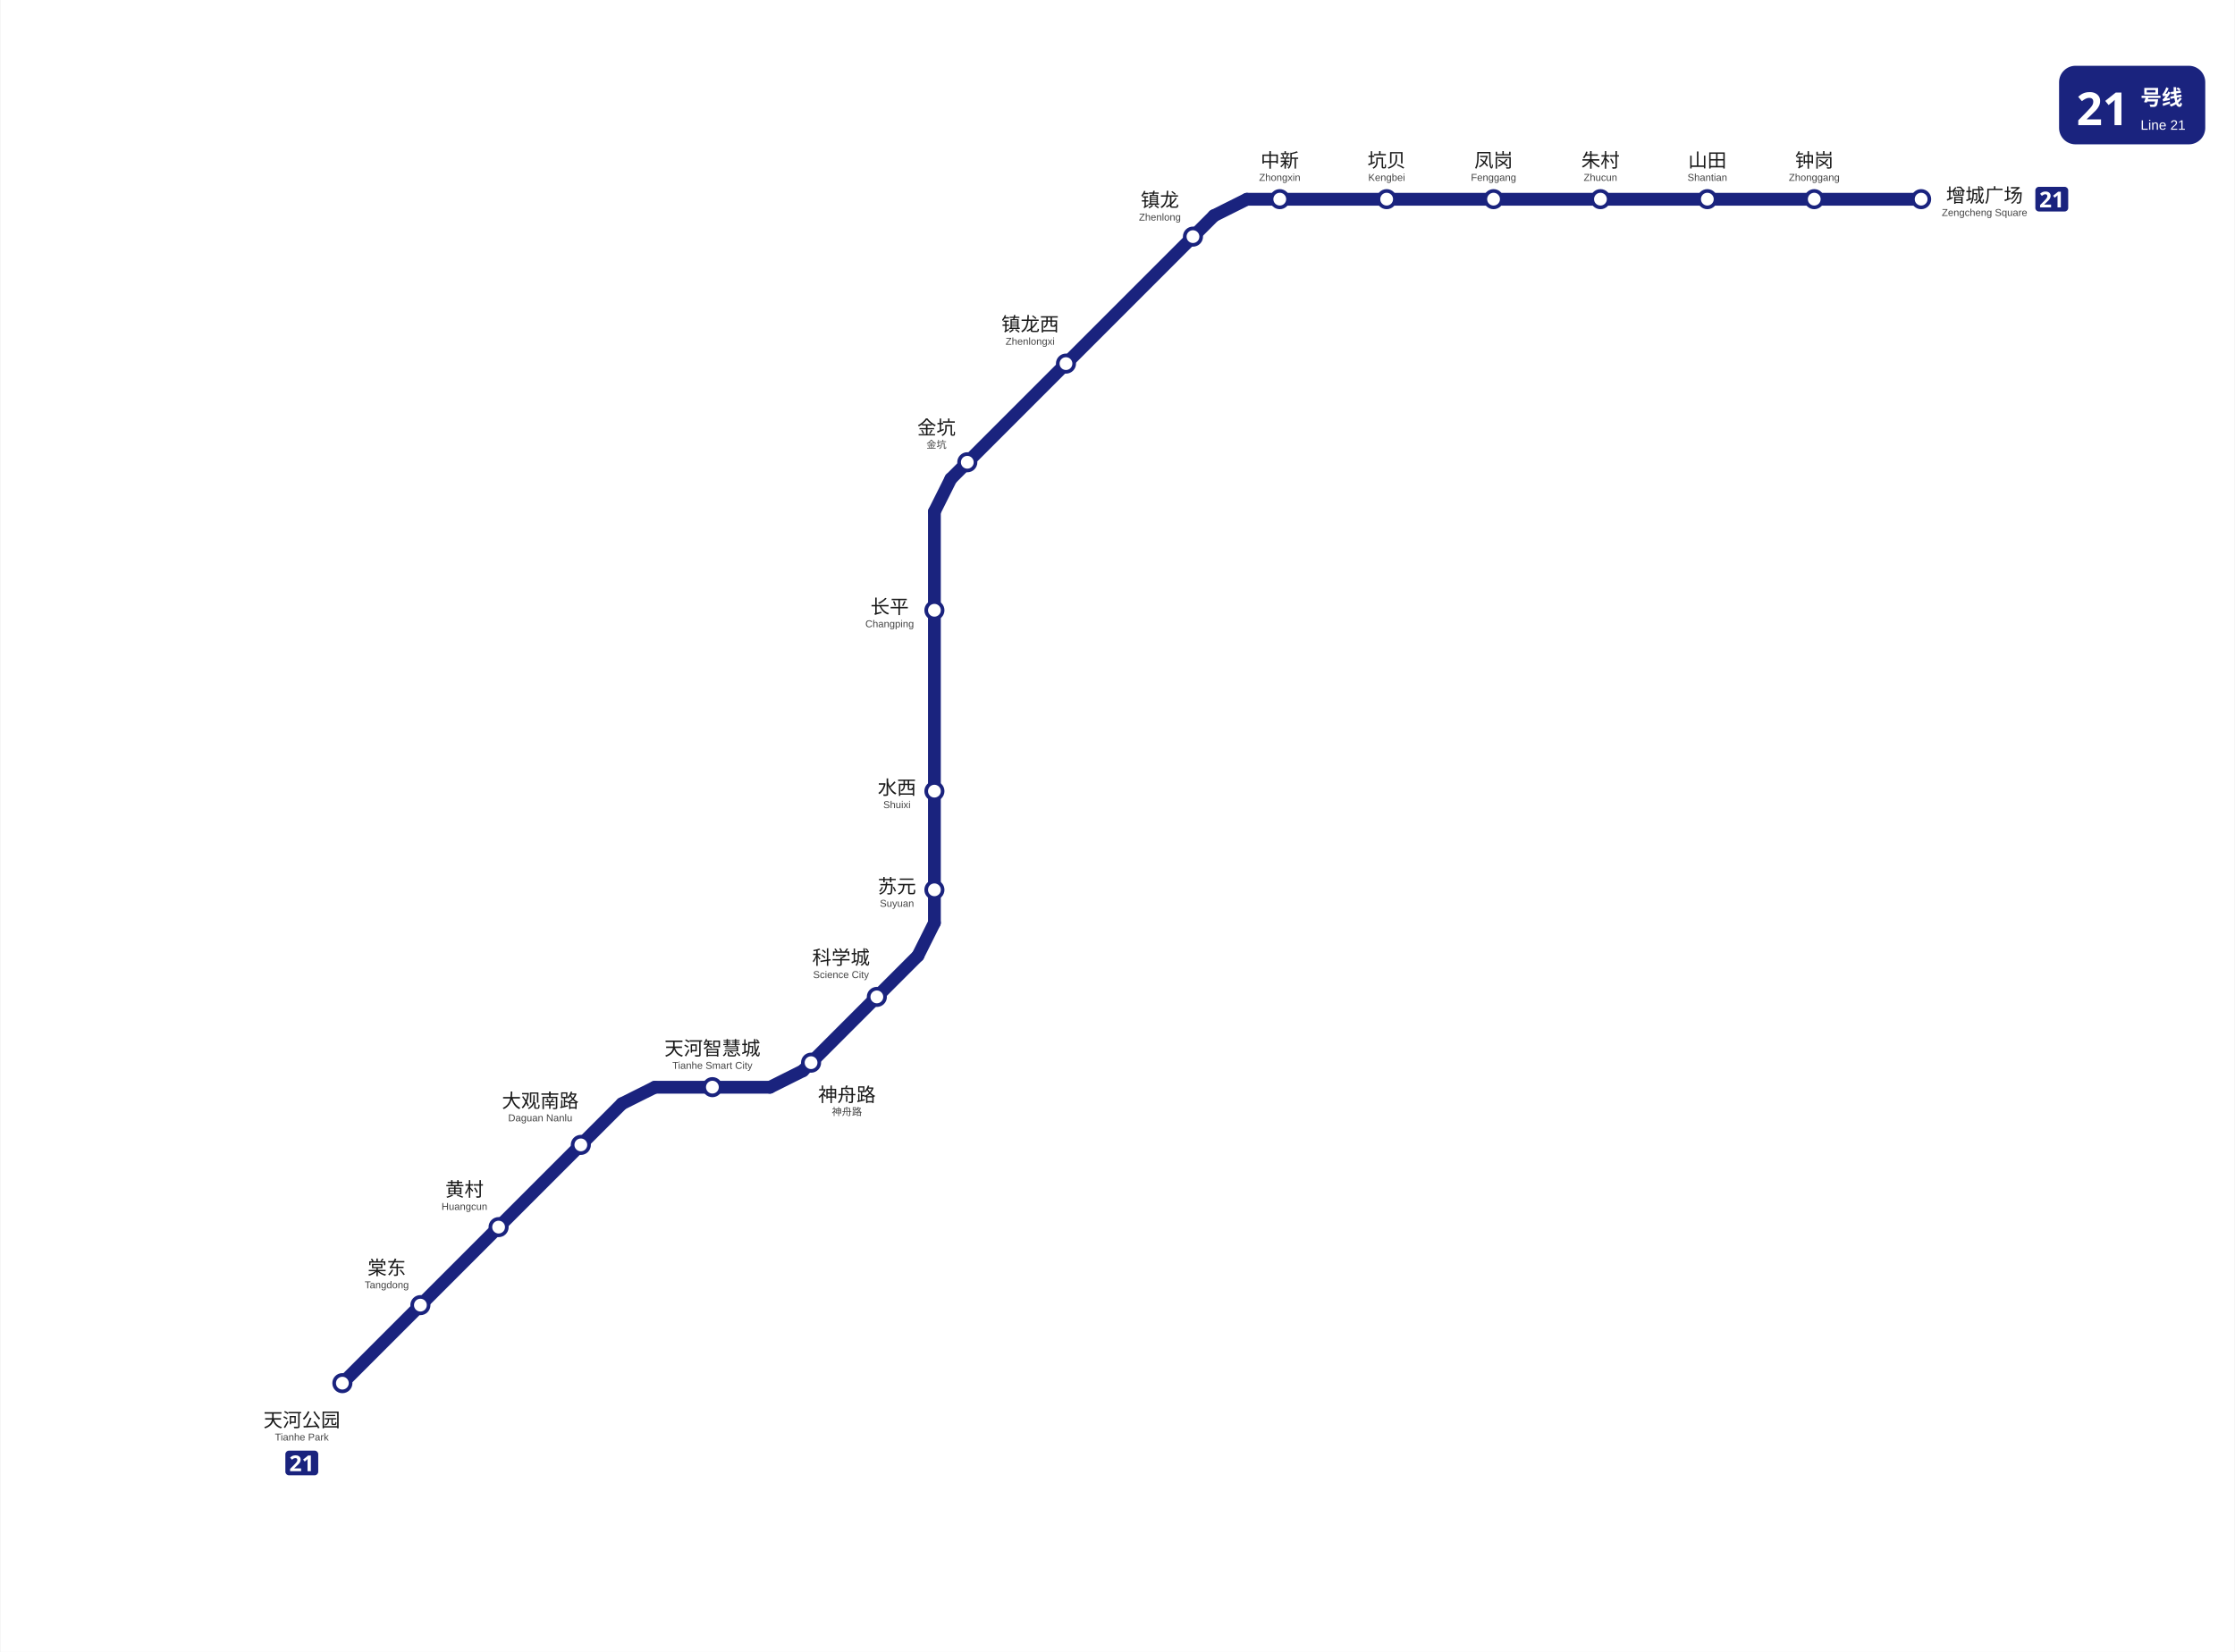
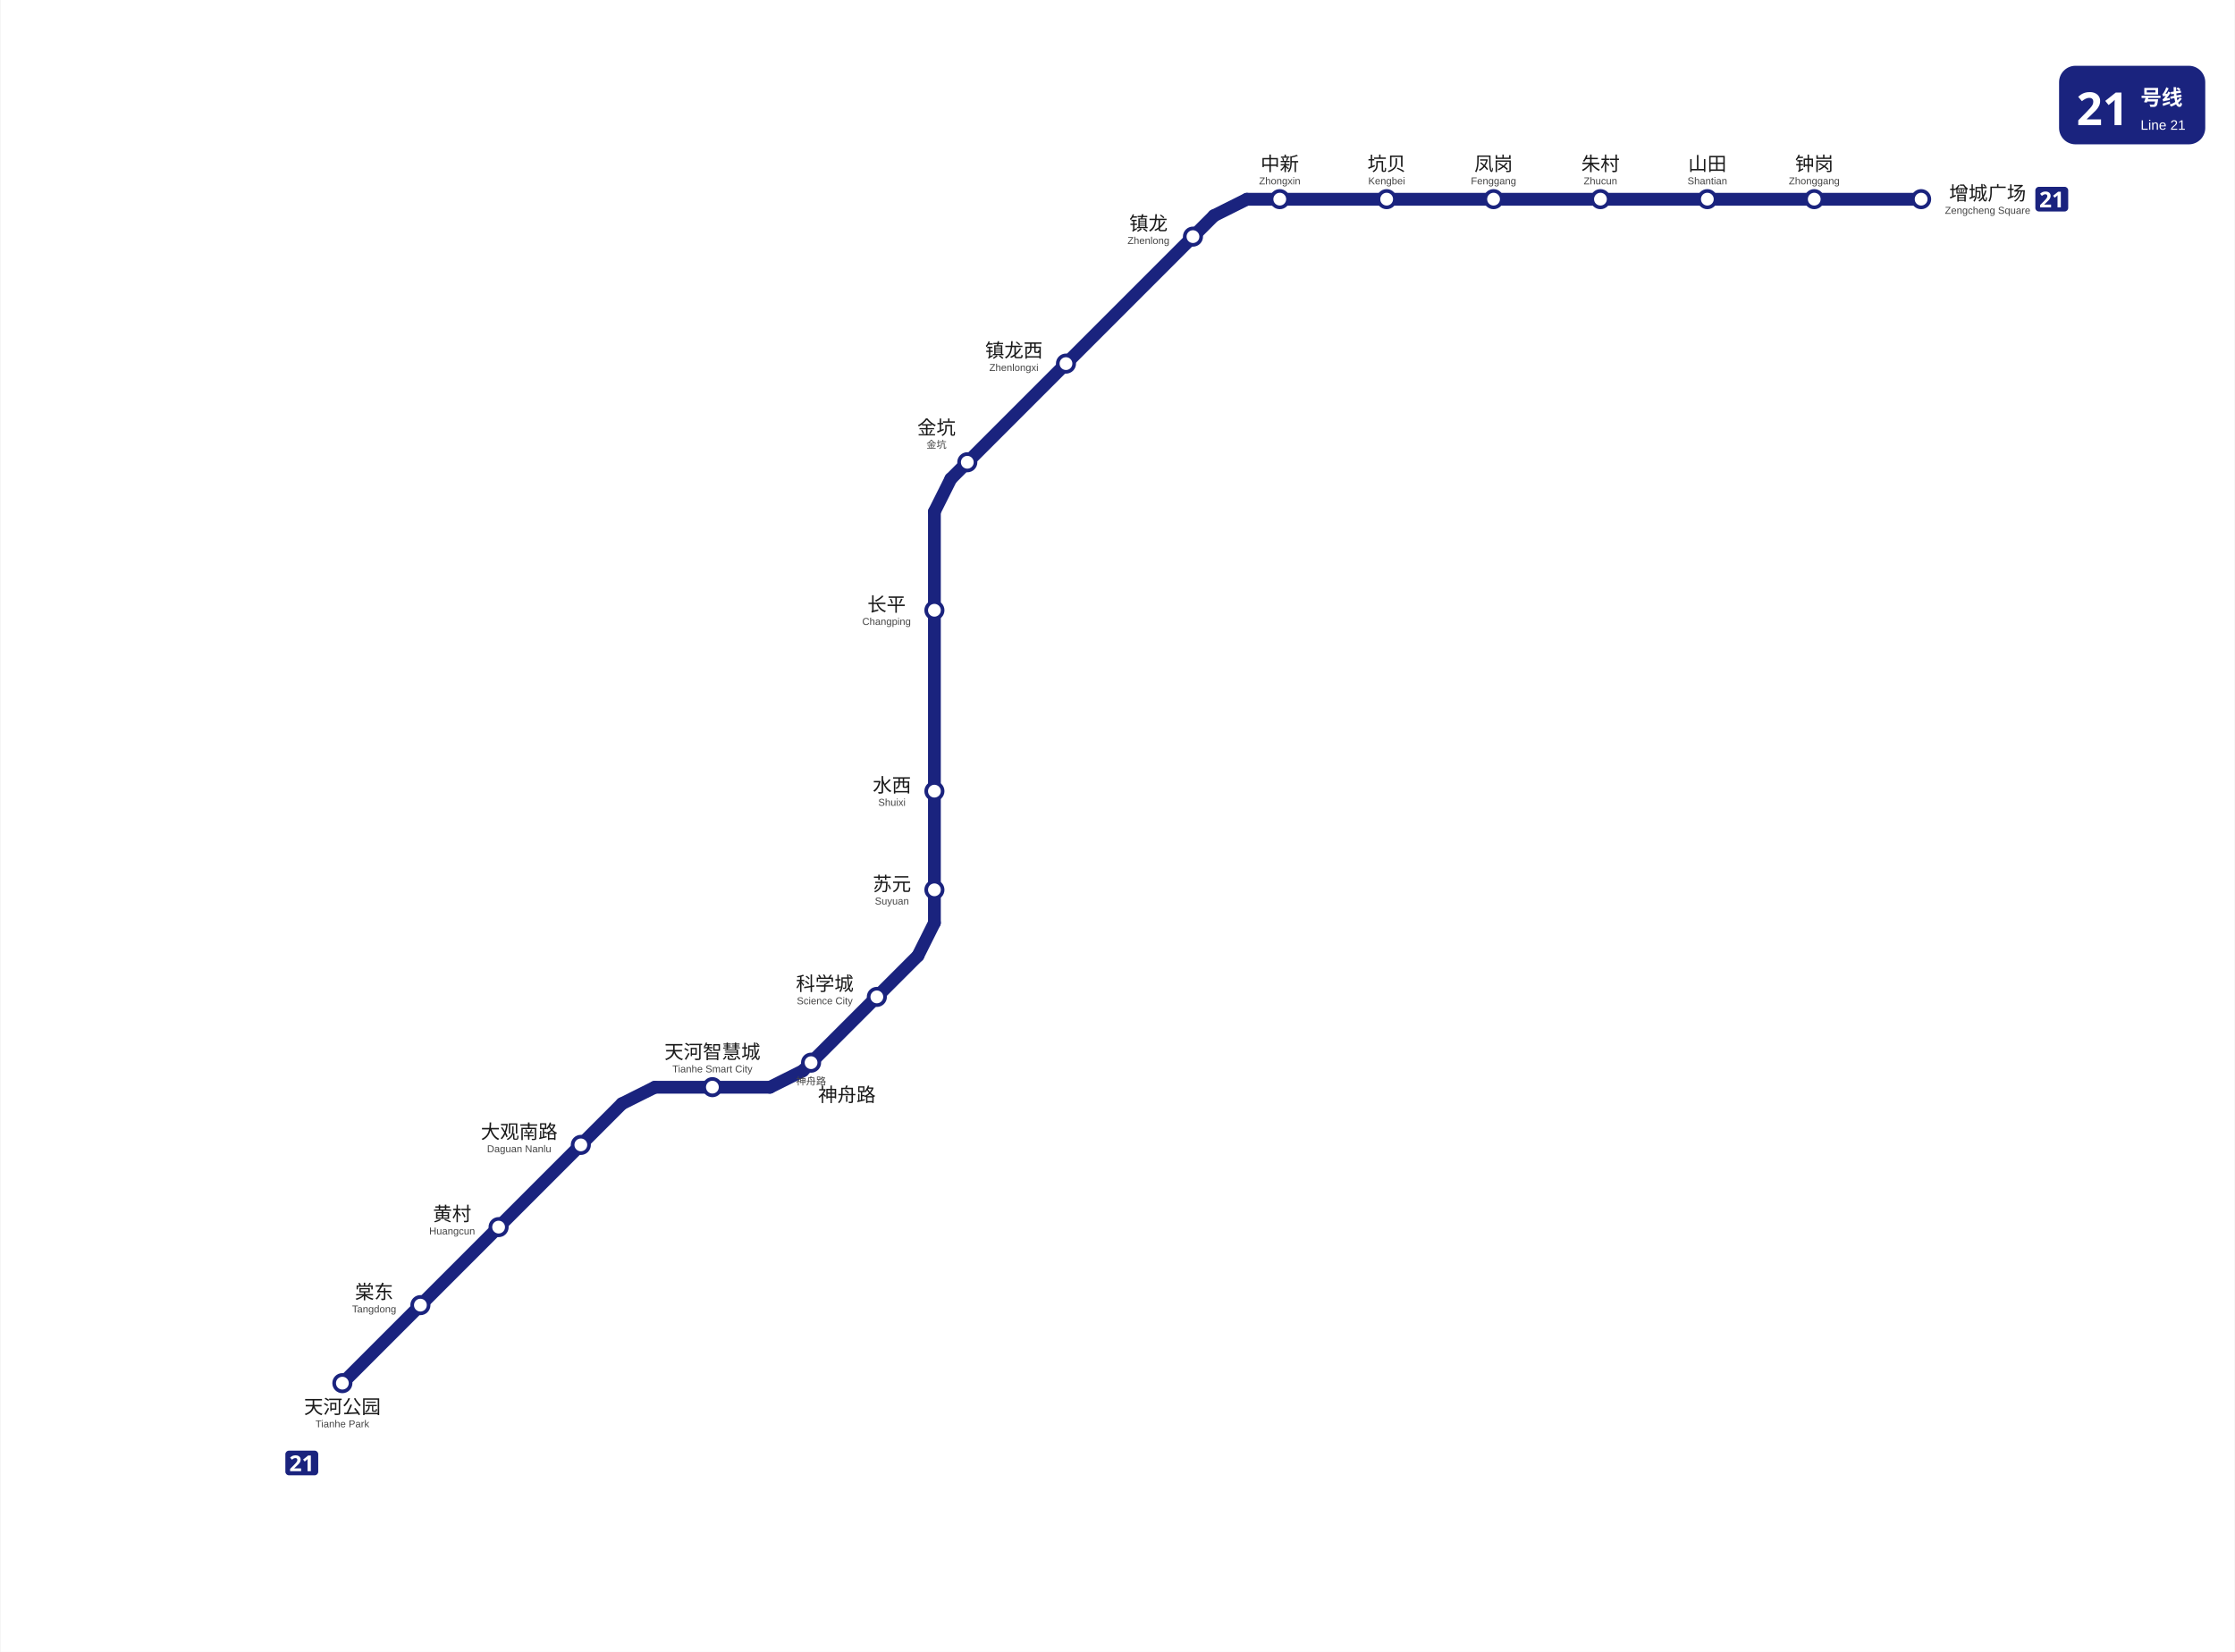
<svg xmlns="http://www.w3.org/2000/svg" viewBox="1689.4 253.2 1222.6 904.1" data-pins="中新,凤岗,坑贝,增城广场,大观南路,天河公园,天河智慧城,山田,朱村,棠东,水西,神舟路,科学城,苏元,金坑,钟岗,镇龙,镇龙西,长平,黄村" width="1223" height="904">
  <rect x="1689.417" y="253.2" width="1222.578" height="904.083" fill="#ffffff" />
  <g id="走廊">
    <line x1="2029.50" y1="857.25" x2="1876.50" y2="1010.25" style="fill:none;stroke:#1A237E;stroke-width:7;stroke-linecap:round" />
    <line x1="2047.50" y1="848.25" x2="2110.50" y2="848.25" style="fill:none;stroke:#1A237E;stroke-width:7;stroke-linecap:round" />
    <line x1="2371.50" y1="362.25" x2="2740.50" y2="362.25" style="fill:none;stroke:#1A237E;stroke-width:7;stroke-linecap:round" />
    <line x1="2200.50" y1="533.25" x2="2200.50" y2="758.25" style="fill:none;stroke:#1A237E;stroke-width:7;stroke-linecap:round" />
    <line x1="2353.50" y1="371.25" x2="2209.50" y2="515.25" style="fill:none;stroke:#1A237E;stroke-width:7;stroke-linecap:round" />
    <line x1="2128.50" y1="839.25" x2="2191.50" y2="776.25" style="fill:none;stroke:#1A237E;stroke-width:7;stroke-linecap:round" />
    <line x1="2110.50" y1="848.25" x2="2128.50" y2="839.25" style="fill:none;stroke:#1A237E;stroke-width:7;stroke-linecap:round" />
    <line x1="2200.50" y1="758.25" x2="2191.50" y2="776.25" style="fill:none;stroke:#1A237E;stroke-width:7;stroke-linecap:round" />
    <line x1="2047.50" y1="848.25" x2="2029.50" y2="857.25" style="fill:none;stroke:#1A237E;stroke-width:7;stroke-linecap:round" />
    <line x1="2371.50" y1="362.25" x2="2353.50" y2="371.25" style="fill:none;stroke:#1A237E;stroke-width:7;stroke-linecap:round" />
    <line x1="2200.50" y1="533.25" x2="2209.50" y2="515.25" style="fill:none;stroke:#1A237E;stroke-width:7;stroke-linecap:round" />
  </g>
  <g id="站圆">
    <circle cx="2740.5" cy="362.2" r="4.5" data-nm="增城广场" style="fill:#FFFFFF;stroke:#1A237E;stroke-width:2" />
    <circle cx="2682.0" cy="362.2" r="4.5" data-nm="钟岗" style="fill:#FFFFFF;stroke:#1A237E;stroke-width:2" />
    <circle cx="2623.5" cy="362.2" r="4.5" data-nm="山田" style="fill:#FFFFFF;stroke:#1A237E;stroke-width:2" />
    <circle cx="2565.0" cy="362.2" r="4.5" data-nm="朱村" style="fill:#FFFFFF;stroke:#1A237E;stroke-width:2" />
    <circle cx="2506.5" cy="362.2" r="4.5" data-nm="凤岗" style="fill:#FFFFFF;stroke:#1A237E;stroke-width:2" />
    <circle cx="2448.0" cy="362.2" r="4.5" data-nm="坑贝" style="fill:#FFFFFF;stroke:#1A237E;stroke-width:2" />
    <circle cx="2389.5" cy="362.2" r="4.5" data-nm="中新" style="fill:#FFFFFF;stroke:#1A237E;stroke-width:2" />
    <circle cx="2342.0" cy="382.7" r="4.5" data-nm="镇龙" style="fill:#FFFFFF;stroke:#1A237E;stroke-width:2" />
    <circle cx="2272.5" cy="452.2" r="4.5" data-nm="镇龙西" style="fill:#FFFFFF;stroke:#1A237E;stroke-width:2" />
    <circle cx="2218.5" cy="506.2" r="4.5" data-nm="金坑" style="fill:#FFFFFF;stroke:#1A237E;stroke-width:2" />
    <circle cx="2200.5" cy="587.2" r="4.5" data-nm="长平" style="fill:#FFFFFF;stroke:#1A237E;stroke-width:2" />
    <circle cx="2200.5" cy="686.2" r="4.5" data-nm="水西" style="fill:#FFFFFF;stroke:#1A237E;stroke-width:2" />
    <circle cx="2200.5" cy="740.2" r="4.5" data-nm="苏元" style="fill:#FFFFFF;stroke:#1A237E;stroke-width:2" />
    <circle cx="2169.0" cy="798.8" r="4.5" data-nm="科学城" style="fill:#FFFFFF;stroke:#1A237E;stroke-width:2" />
    <circle cx="2133.0" cy="834.8" r="4.5" data-nm="神舟路" style="fill:#FFFFFF;stroke:#1A237E;stroke-width:2" />
    <circle cx="2079.0" cy="848.2" r="4.5" data-nm="天河智慧城" style="fill:#FFFFFF;stroke:#1A237E;stroke-width:2" />
    <circle cx="2007.0" cy="879.8" r="4.5" data-nm="大观南路" style="fill:#FFFFFF;stroke:#1A237E;stroke-width:2" />
    <circle cx="1962.0" cy="924.8" r="4.5" data-nm="黄村" style="fill:#FFFFFF;stroke:#1A237E;stroke-width:2" />
    <circle cx="1919.2" cy="967.5" r="4.5" data-nm="棠东" style="fill:#FFFFFF;stroke:#1A237E;stroke-width:2" />
    <circle cx="1876.5" cy="1010.2" r="4.5" data-nm="天河公园" style="fill:#FFFFFF;stroke:#1A237E;stroke-width:2" />
  </g>
  <g id="线路徽标">
    <g data-badge="header" transform="translate(2815.99 289.2)" data-ink="#FFFFFF" data-box="2816.0,289.2,2896.0,332.2" data-chip="2816.0,289.2,2896.0,332.2">
      <rect x="0" y="0" width="80.0" height="43.0" rx="9.0" fill="#1A237E" />
      <text x="9.5" y="32.5" font-family="'Microsoft YaHei', sans-serif" font-size="25" font-weight="bold" fill="#FFFFFF">21</text>
      <text x="44.6" y="21.5" font-family="'Microsoft YaHei', sans-serif" font-size="11.5" font-weight="600" fill="#FFFFFF">号线</text>
      <text x="44.6" y="35.0" font-family="Arial, sans-serif" font-size="7.5" fill="#FFFFFF">Line 21</text>
    </g>
    <g data-badge="chip" transform="translate(2803 355.455)" data-box="2803.0,355.5,2821.0,368.9">
      <path d="M16.04 13.49h-14.09c-1.07 0 -1.95 -0.88 -1.95 -1.95v-9.59c0 -1.07 0.88 -1.95 1.95 -1.95h14.09c1.07 0 1.95 0.88 1.95 1.95v9.59C17.99 12.61 17.11 13.49 16.04 13.49z" fill="#1A237E" />
      <path d="M8.59 11.24h-5.99v-1.26l2.15 -2.17c0.43 -0.45 0.78 -0.82 1.04 -1.12c0.26 -0.3 0.46 -0.57 0.58 -0.82s0.18 -0.51 0.18 -0.79c0 -0.34 -0.09 -0.6 -0.28 -0.77s-0.44 -0.25 -0.76 -0.25c-0.33 0 -0.65 0.08 -0.96 0.23c-0.31 0.15 -0.64 0.37 -0.98 0.65l-0.98 -1.16c0.24 -0.21 0.5 -0.41 0.78 -0.59c0.28 -0.19 0.6 -0.34 0.97 -0.46c0.36 -0.12 0.8 -0.17 1.31 -0.17c0.56 0 1.04 0.1 1.45 0.31s0.72 0.48 0.94 0.83c0.22 0.35 0.33 0.74 0.33 1.18c0 0.47 -0.09 0.9 -0.28 1.3c-0.19 0.39 -0.46 0.78 -0.82 1.16s-0.79 0.81 -1.29 1.27l-1.1 1.03v0.08h3.73V11.24z" fill="#FFFFFF" />
      <path d="M13.95 11.24h-1.81v-4.96c0 -0.2 0 -0.47 0.01 -0.81c0.01 -0.34 0.02 -0.64 0.04 -0.89c-0.04 0.05 -0.13 0.13 -0.26 0.26c-0.13 0.12 -0.25 0.23 -0.37 0.33l-0.98 0.79l-0.88 -1.09l2.76 -2.2h1.49V11.24z" fill="#FFFFFF" />
    </g>
    <g data-badge="chip" transform="translate(1845.3 1047.14)" data-box="1845.3,1047.1,1863.3,1060.6">
      <path d="M16.04 13.49h-14.09c-1.07 0 -1.95 -0.88 -1.95 -1.95v-9.59c0 -1.07 0.88 -1.95 1.95 -1.95h14.09c1.07 0 1.95 0.88 1.95 1.95v9.59C17.99 12.61 17.11 13.49 16.04 13.49z" fill="#1A237E" />
      <path d="M8.59 11.24h-5.99v-1.26l2.15 -2.17c0.43 -0.45 0.78 -0.82 1.04 -1.12c0.26 -0.3 0.46 -0.57 0.58 -0.82s0.18 -0.51 0.18 -0.79c0 -0.34 -0.09 -0.6 -0.28 -0.77s-0.44 -0.25 -0.76 -0.25c-0.33 0 -0.65 0.08 -0.96 0.23c-0.31 0.15 -0.64 0.37 -0.98 0.65l-0.98 -1.16c0.24 -0.21 0.5 -0.41 0.78 -0.59c0.28 -0.19 0.6 -0.34 0.97 -0.46c0.36 -0.12 0.8 -0.17 1.31 -0.17c0.56 0 1.04 0.1 1.45 0.31s0.72 0.48 0.94 0.83c0.22 0.35 0.33 0.74 0.33 1.18c0 0.47 -0.09 0.9 -0.28 1.3c-0.19 0.39 -0.46 0.78 -0.82 1.16s-0.79 0.81 -1.29 1.27l-1.1 1.03v0.08h3.73V11.24z" fill="#FFFFFF" />
      <path d="M13.95 11.24h-1.81v-4.96c0 -0.2 0 -0.47 0.01 -0.81c0.01 -0.34 0.02 -0.64 0.04 -0.89c-0.04 0.05 -0.13 0.13 -0.26 0.26c-0.13 0.12 -0.25 0.23 -0.37 0.33l-0.98 0.79l-0.88 -1.09l2.76 -2.2h1.49V11.24z" fill="#FFFFFF" />
    </g>
  </g>
  <g id="站名标注" font-family="'Microsoft YaHei', 'PingFang SC', sans-serif">
-     <text x="2775.2" y="363.9" text-anchor="middle" font-size="10.5" font-weight="500" fill="#1a1a1a">增城广场</text>
-     <text x="2775.2" y="371.4" text-anchor="middle" font-size="5.5" font-family="Arial, sans-serif" fill="#444444">Zengcheng Square</text>
-     <text x="2682.0" y="344.7" text-anchor="middle" font-size="10.5" font-weight="500" fill="#1a1a1a">钟岗</text>
-     <text x="2682.0" y="352.2" text-anchor="middle" font-size="5.5" font-family="Arial, sans-serif" fill="#444444">Zhonggang</text>
-     <text x="2623.5" y="344.7" text-anchor="middle" font-size="10.5" font-weight="500" fill="#1a1a1a">山田</text>
-     <text x="2623.5" y="352.2" text-anchor="middle" font-size="5.5" font-family="Arial, sans-serif" fill="#444444">Shantian</text>
-     <text x="2565.0" y="344.7" text-anchor="middle" font-size="10.5" font-weight="500" fill="#1a1a1a">朱村</text>
-     <text x="2565.0" y="352.2" text-anchor="middle" font-size="5.5" font-family="Arial, sans-serif" fill="#444444">Zhucun</text>
-     <text x="2506.5" y="344.7" text-anchor="middle" font-size="10.5" font-weight="500" fill="#1a1a1a">凤岗</text>
-     <text x="2506.5" y="352.2" text-anchor="middle" font-size="5.5" font-family="Arial, sans-serif" fill="#444444">Fenggang</text>
-     <text x="2448.0" y="344.7" text-anchor="middle" font-size="10.5" font-weight="500" fill="#1a1a1a">坑贝</text>
-     <text x="2448.0" y="352.2" text-anchor="middle" font-size="5.5" font-family="Arial, sans-serif" fill="#444444">Kengbei</text>
-     <text x="2389.5" y="344.7" text-anchor="middle" font-size="10.5" font-weight="500" fill="#1a1a1a">中新</text>
-     <text x="2389.5" y="352.2" text-anchor="middle" font-size="5.5" font-family="Arial, sans-serif" fill="#444444">Zhongxin</text>
-     <text x="2252.9" y="434.4" text-anchor="middle" font-size="10.5" font-weight="500" fill="#1a1a1a">镇龙西</text>
-     <text x="2252.9" y="441.9" text-anchor="middle" font-size="5.5" font-family="Arial, sans-serif" fill="#444444">Zhenlongxi</text>
+     <text x="2776.90" y="362.73" text-anchor="middle" font-size="10.5" font-weight="500" fill="#1a1a1a">增城广场</text>
+     <text x="2776.90" y="370.23" text-anchor="middle" font-size="5.5" font-family="Arial, sans-serif" fill="#444444">Zengcheng Square</text>
+     <text x="2682.00" y="346.60" text-anchor="middle" font-size="10.5" font-weight="500" fill="#1a1a1a">钟岗</text>
+     <text x="2682.00" y="354.10" text-anchor="middle" font-size="5.5" font-family="Arial, sans-serif" fill="#444444">Zhonggang</text>
+     <text x="2623.50" y="346.60" text-anchor="middle" font-size="10.5" font-weight="500" fill="#1a1a1a">山田</text>
+     <text x="2623.50" y="354.10" text-anchor="middle" font-size="5.5" font-family="Arial, sans-serif" fill="#444444">Shantian</text>
+     <text x="2565.00" y="346.60" text-anchor="middle" font-size="10.5" font-weight="500" fill="#1a1a1a">朱村</text>
+     <text x="2565.00" y="354.10" text-anchor="middle" font-size="5.5" font-family="Arial, sans-serif" fill="#444444">Zhucun</text>
+     <text x="2506.50" y="346.60" text-anchor="middle" font-size="10.5" font-weight="500" fill="#1a1a1a">凤岗</text>
+     <text x="2506.50" y="354.10" text-anchor="middle" font-size="5.5" font-family="Arial, sans-serif" fill="#444444">Fenggang</text>
+     <text x="2448.00" y="346.60" text-anchor="middle" font-size="10.5" font-weight="500" fill="#1a1a1a">坑贝</text>
+     <text x="2448.00" y="354.10" text-anchor="middle" font-size="5.5" font-family="Arial, sans-serif" fill="#444444">Kengbei</text>
+     <text x="2389.50" y="346.60" text-anchor="middle" font-size="10.5" font-weight="500" fill="#1a1a1a">中新</text>
+     <text x="2389.50" y="354.10" text-anchor="middle" font-size="5.5" font-family="Arial, sans-serif" fill="#444444">Zhongxin</text>
+     <text x="2244.00" y="448.73" text-anchor="middle" font-size="10.5" font-weight="500" fill="#1a1a1a">镇龙西</text>
+     <text x="2244.00" y="456.23" text-anchor="middle" font-size="5.5" font-family="Arial, sans-serif" fill="#444444">Zhenlongxi</text>
    <text x="2201.6" y="491.0" text-anchor="middle" font-size="10.5" font-weight="500" fill="#1a1a1a">金坑</text>
-     <text x="2201.6" y="498.5" text-anchor="middle" font-size="5.5" font-family="Arial, sans-serif" fill="#444444">金坑</text>
-     <text x="2176.0" y="589.0" text-anchor="middle" font-size="10.5" font-weight="500" fill="#1a1a1a">长平</text>
-     <text x="2176.0" y="596.5" text-anchor="middle" font-size="5.5" font-family="Arial, sans-serif" fill="#444444">Changping</text>
-     <text x="2180.0" y="688.0" text-anchor="middle" font-size="10.5" font-weight="500" fill="#1a1a1a">水西</text>
-     <text x="2180.0" y="695.5" text-anchor="middle" font-size="5.5" font-family="Arial, sans-serif" fill="#444444">Shuixi</text>
-     <text x="2180.0" y="742.0" text-anchor="middle" font-size="10.5" font-weight="500" fill="#1a1a1a">苏元</text>
-     <text x="2180.0" y="749.5" text-anchor="middle" font-size="5.5" font-family="Arial, sans-serif" fill="#444444">Suyuan</text>
-     <text x="2149.4" y="781.0" text-anchor="middle" font-size="10.5" font-weight="500" fill="#1a1a1a">科学城</text>
-     <text x="2149.4" y="788.5" text-anchor="middle" font-size="5.5" font-family="Arial, sans-serif" fill="#444444">Science City</text>
-     <text x="2079.0" y="830.7" text-anchor="middle" font-size="10.5" font-weight="500" fill="#1a1a1a">天河智慧城</text>
-     <text x="2079.0" y="838.2" text-anchor="middle" font-size="5.5" font-family="Arial, sans-serif" fill="#444444">Tianhe Smart City</text>
-     <text x="1984.8" y="859.4" text-anchor="middle" font-size="10.5" font-weight="500" fill="#1a1a1a">大观南路</text>
-     <text x="1984.8" y="866.9" text-anchor="middle" font-size="5.5" font-family="Arial, sans-serif" fill="#444444">Daguan Nanlu</text>
-     <text x="1943.3" y="907.9" text-anchor="middle" font-size="10.5" font-weight="500" fill="#1a1a1a">黄村</text>
-     <text x="1943.3" y="915.4" text-anchor="middle" font-size="5.5" font-family="Arial, sans-serif" fill="#444444">Huangcun</text>
-     <text x="1900.8" y="950.8" text-anchor="middle" font-size="10.5" font-weight="500" fill="#1a1a1a">棠东</text>
-     <text x="1900.8" y="958.3" text-anchor="middle" font-size="5.5" font-family="Arial, sans-serif" fill="#444444">Tangdong</text>
-     <text x="1854.3" y="1034.1" text-anchor="middle" font-size="10.5" font-weight="500" fill="#1a1a1a">天河公园</text>
-     <text x="1854.3" y="1041.6" text-anchor="middle" font-size="5.5" font-family="Arial, sans-serif" fill="#444444">Tianhe Park</text>
-     <text x="2323.9" y="366.4" text-anchor="middle" font-size="10.5" font-weight="500" fill="#1a1a1a">镇龙</text>
-     <text x="2323.9" y="373.9" text-anchor="middle" font-size="5.5" font-family="Arial, sans-serif" fill="#444444">Zhenlong</text>
+     <text x="2201.60" y="498.50" text-anchor="middle" font-size="5.5" font-family="Arial, sans-serif" fill="#444444">金坑</text>
+     <text x="2174.30" y="587.73" text-anchor="middle" font-size="10.5" font-weight="500" fill="#1a1a1a">长平</text>
+     <text x="2174.30" y="595.23" text-anchor="middle" font-size="5.5" font-family="Arial, sans-serif" fill="#444444">Changping</text>
+     <text x="2177.25" y="686.73" text-anchor="middle" font-size="10.5" font-weight="500" fill="#1a1a1a">水西</text>
+     <text x="2177.25" y="694.23" text-anchor="middle" font-size="5.5" font-family="Arial, sans-serif" fill="#444444">Shuixi</text>
+     <text x="2177.25" y="740.73" text-anchor="middle" font-size="10.5" font-weight="500" fill="#1a1a1a">苏元</text>
+     <text x="2177.25" y="748.23" text-anchor="middle" font-size="5.5" font-family="Arial, sans-serif" fill="#444444">Suyuan</text>
+     <text x="2140.50" y="795.33" text-anchor="middle" font-size="10.5" font-weight="500" fill="#1a1a1a">科学城</text>
+     <text x="2140.50" y="802.83" text-anchor="middle" font-size="5.5" font-family="Arial, sans-serif" fill="#444444">Science City</text>
+     <text x="2079.00" y="832.60" text-anchor="middle" font-size="10.5" font-weight="500" fill="#1a1a1a">天河智慧城</text>
+     <text x="2079.00" y="840.10" text-anchor="middle" font-size="5.5" font-family="Arial, sans-serif" fill="#444444">Tianhe Smart City</text>
+     <text x="1973.25" y="876.33" text-anchor="middle" font-size="10.5" font-weight="500" fill="#1a1a1a">大观南路</text>
+     <text x="1973.25" y="883.83" text-anchor="middle" font-size="5.5" font-family="Arial, sans-serif" fill="#444444">Daguan Nanlu</text>
+     <text x="1936.55" y="921.33" text-anchor="middle" font-size="10.5" font-weight="500" fill="#1a1a1a">黄村</text>
+     <text x="1936.55" y="928.83" text-anchor="middle" font-size="5.5" font-family="Arial, sans-serif" fill="#444444">Huangcun</text>
+     <text x="1893.90" y="964.03" text-anchor="middle" font-size="10.5" font-weight="500" fill="#1a1a1a">棠东</text>
+     <text x="1893.90" y="971.53" text-anchor="middle" font-size="5.5" font-family="Arial, sans-serif" fill="#444444">Tangdong</text>
+     <text x="1876.50" y="1026.86" text-anchor="middle" font-size="10.5" font-weight="500" fill="#1a1a1a">天河公园</text>
+     <text x="1876.50" y="1034.36" text-anchor="middle" font-size="5.5" font-family="Arial, sans-serif" fill="#444444">Tianhe Park</text>
+     <text x="2317.65" y="379.23" text-anchor="middle" font-size="10.5" font-weight="500" fill="#1a1a1a">镇龙</text>
+     <text x="2317.65" y="386.73" text-anchor="middle" font-size="5.5" font-family="Arial, sans-serif" fill="#444444">Zhenlong</text>
    <text x="2152.6" y="856.1" text-anchor="middle" font-size="10.5" font-weight="500" fill="#1a1a1a">神舟路</text>
-     <text x="2152.6" y="863.6" text-anchor="middle" font-size="5.5" font-family="Arial, sans-serif" fill="#444444">神舟路</text>
+     <text x="2133.00" y="846.86" text-anchor="middle" font-size="5.5" font-family="Arial, sans-serif" fill="#444444">神舟路</text>
  </g>
</svg>
